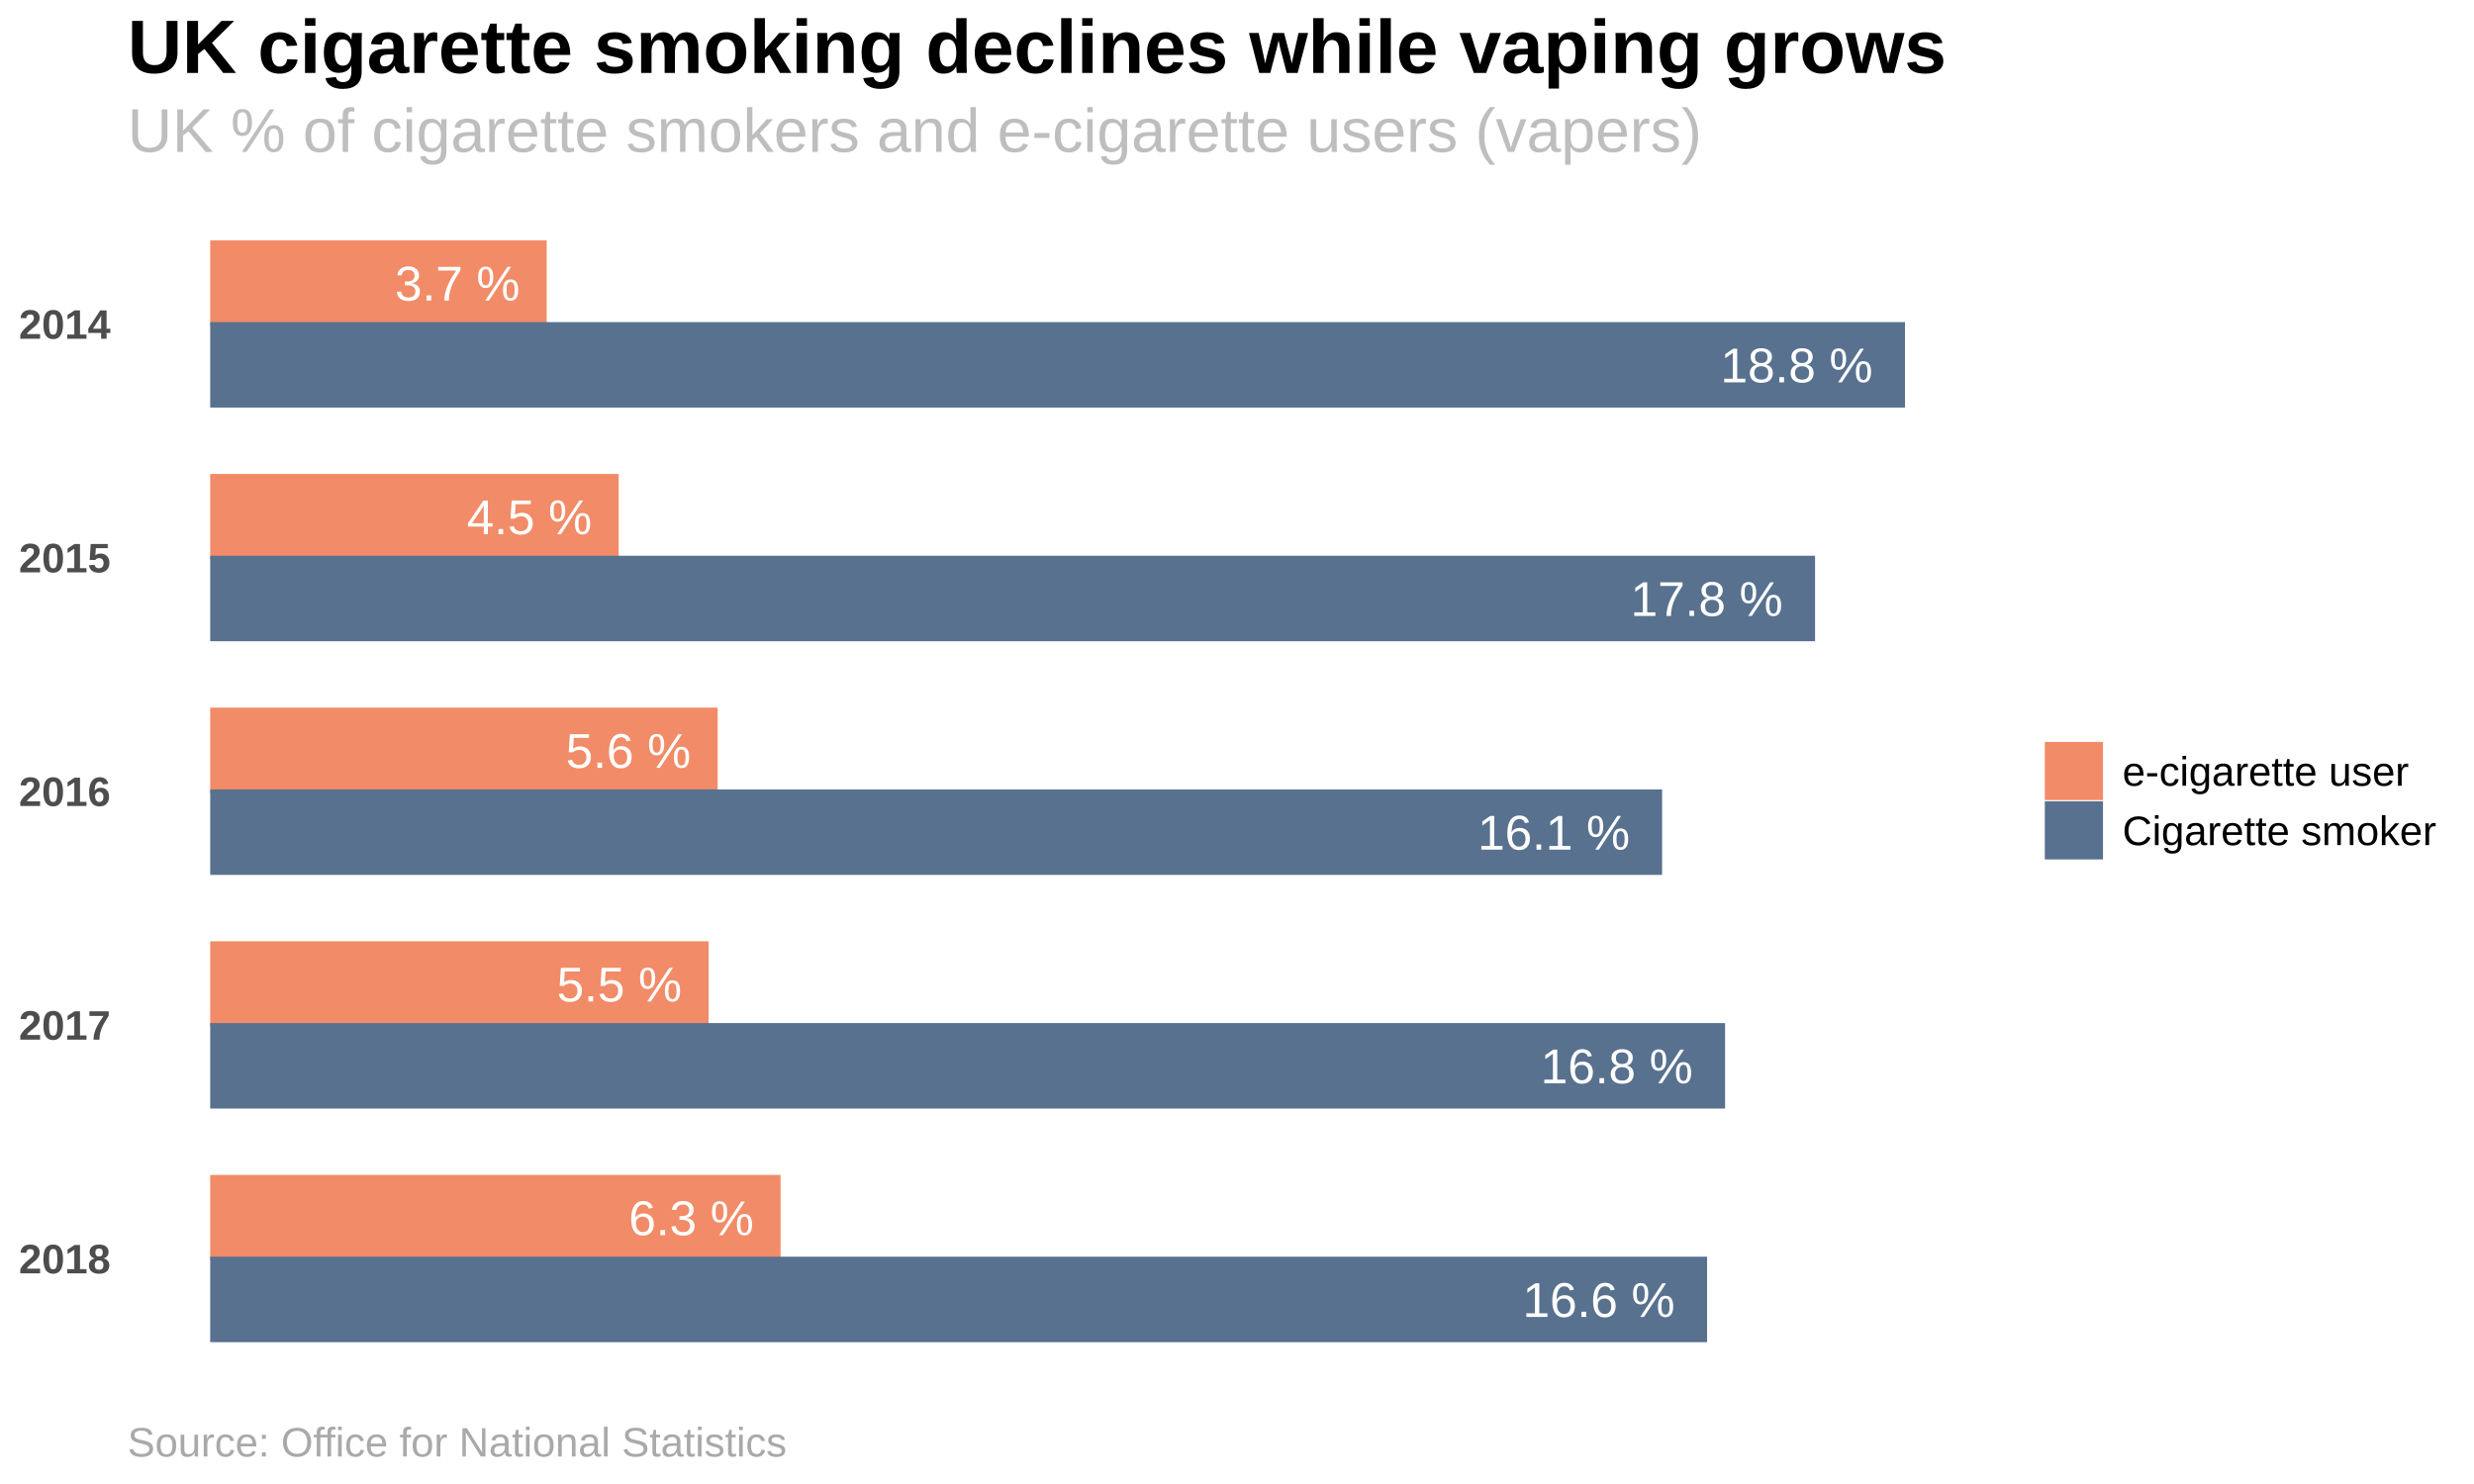
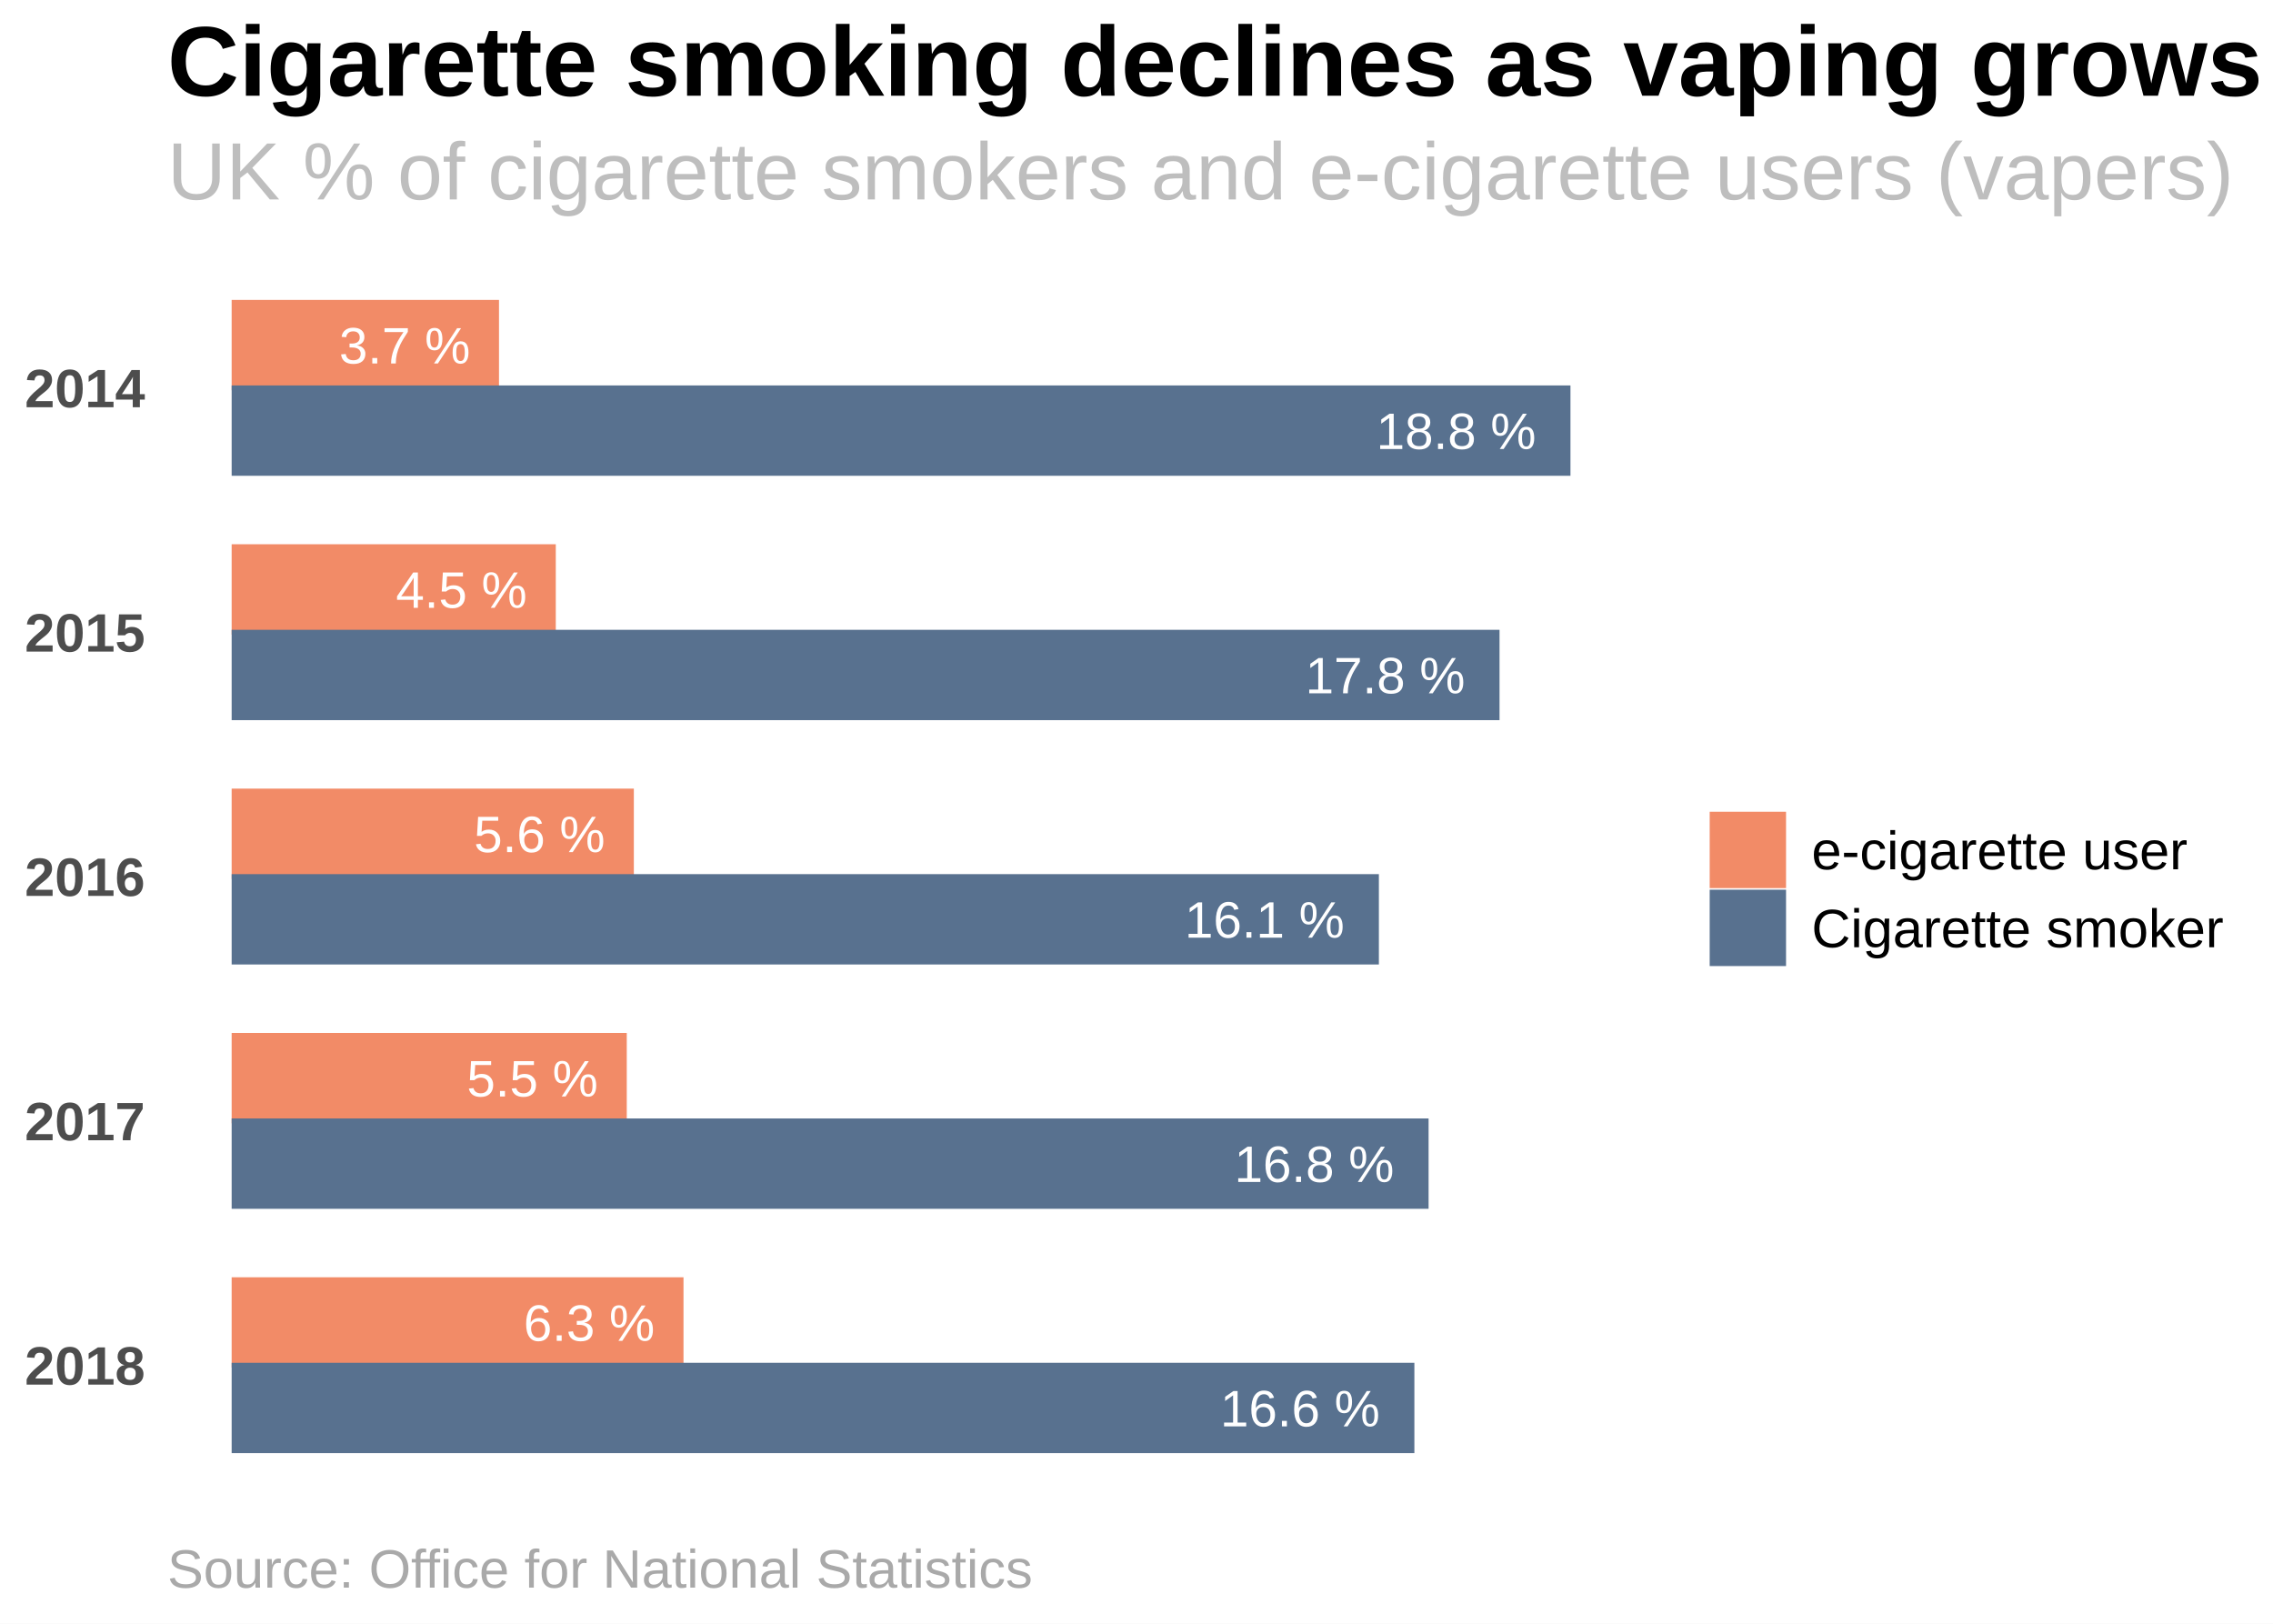
- <svg xmlns="http://www.w3.org/2000/svg" viewBox="0 0 720.00 432.00">
+ <svg xmlns="http://www.w3.org/2000/svg" viewBox="0 0 504.00 360.00">
  <defs>
    <style type="text/css">
    line, polyline, polygon, path, rect, circle {
      fill: none;
      stroke: #000000;
      stroke-linecap: round;
      stroke-linejoin: round;
      stroke-miterlimit: 10.00;
    }
  </style>
  </defs>
  <rect width="100%" height="100%" style="stroke: none; fill: #FFFFFF;" />
  <defs>
-     <clipPath id="cpMzcuMTF8NTc4LjQ4fDQwNy4xOXw1My40OQ==">
-       <rect x="37.11" y="53.49" width="541.37" height="353.70" />
+     <clipPath id="cpMzcuMTF8MzYyLjQ4fDMzNS4xOXw1My40OQ==">
+       <rect x="37.11" y="53.49" width="325.37" height="281.70" />
    </clipPath>
  </defs>
-   <rect x="61.71" y="342.57" width="164.92" height="23.81" style="stroke-width: 1.07; stroke: #F28B67; stroke-linecap: square; stroke-linejoin: miter; fill: #F28B67;" clip-path="url(#cpMzcuMTF8NTc4LjQ4fDQwNy4xOXw1My40OQ==)" />
-   <rect x="61.71" y="366.37" width="434.56" height="23.81" style="stroke-width: 1.07; stroke: #58718F; stroke-linecap: square; stroke-linejoin: miter; fill: #58718F;" clip-path="url(#cpMzcuMTF8NTc4LjQ4fDQwNy4xOXw1My40OQ==)" />
-   <rect x="61.71" y="274.55" width="143.98" height="23.81" style="stroke-width: 1.07; stroke: #F28B67; stroke-linecap: square; stroke-linejoin: miter; fill: #F28B67;" clip-path="url(#cpMzcuMTF8NTc4LjQ4fDQwNy4xOXw1My40OQ==)" />
-   <rect x="61.71" y="298.36" width="439.80" height="23.81" style="stroke-width: 1.07; stroke: #58718F; stroke-linecap: square; stroke-linejoin: miter; fill: #58718F;" clip-path="url(#cpMzcuMTF8NTc4LjQ4fDQwNy4xOXw1My40OQ==)" />
-   <rect x="61.71" y="206.53" width="146.60" height="23.81" style="stroke-width: 1.07; stroke: #F28B67; stroke-linecap: square; stroke-linejoin: miter; fill: #F28B67;" clip-path="url(#cpMzcuMTF8NTc4LjQ4fDQwNy4xOXw1My40OQ==)" />
-   <rect x="61.71" y="230.34" width="421.47" height="23.81" style="stroke-width: 1.07; stroke: #58718F; stroke-linecap: square; stroke-linejoin: miter; fill: #58718F;" clip-path="url(#cpMzcuMTF8NTc4LjQ4fDQwNy4xOXw1My40OQ==)" />
-   <rect x="61.71" y="138.51" width="117.80" height="23.81" style="stroke-width: 1.07; stroke: #F28B67; stroke-linecap: square; stroke-linejoin: miter; fill: #F28B67;" clip-path="url(#cpMzcuMTF8NTc4LjQ4fDQwNy4xOXw1My40OQ==)" />
-   <rect x="61.71" y="162.32" width="465.98" height="23.81" style="stroke-width: 1.07; stroke: #58718F; stroke-linecap: square; stroke-linejoin: miter; fill: #58718F;" clip-path="url(#cpMzcuMTF8NTc4LjQ4fDQwNy4xOXw1My40OQ==)" />
-   <rect x="61.71" y="70.49" width="96.86" height="23.81" style="stroke-width: 1.07; stroke: #F28B67; stroke-linecap: square; stroke-linejoin: miter; fill: #F28B67;" clip-path="url(#cpMzcuMTF8NTc4LjQ4fDQwNy4xOXw1My40OQ==)" />
-   <rect x="61.71" y="94.30" width="492.16" height="23.81" style="stroke-width: 1.07; stroke: #58718F; stroke-linecap: square; stroke-linejoin: miter; fill: #58718F;" clip-path="url(#cpMzcuMTF8NTc4LjQ4fDQwNy4xOXw1My40OQ==)" />
-   <g clip-path="url(#cpMzcuMTF8NTc4LjQ4fDQwNy4xOXw1My40OQ==)">
-     <text x="182.98" y="359.56" style="font-size: 14.23px; fill: #FFFFFF; font-family: Arial;" textLength="36.38px" lengthAdjust="spacingAndGlyphs">6.3 %</text>
+   <rect x="51.90" y="283.72" width="99.12" height="18.96" style="stroke-width: 1.07; stroke: #F28B67; stroke-linecap: square; stroke-linejoin: miter; fill: #F28B67;" clip-path="url(#cpMzcuMTF8MzYyLjQ4fDMzNS4xOXw1My40OQ==)" />
+   <rect x="51.90" y="302.68" width="261.18" height="18.96" style="stroke-width: 1.07; stroke: #58718F; stroke-linecap: square; stroke-linejoin: miter; fill: #58718F;" clip-path="url(#cpMzcuMTF8MzYyLjQ4fDMzNS4xOXw1My40OQ==)" />
+   <rect x="51.90" y="229.55" width="86.54" height="18.96" style="stroke-width: 1.07; stroke: #F28B67; stroke-linecap: square; stroke-linejoin: miter; fill: #F28B67;" clip-path="url(#cpMzcuMTF8MzYyLjQ4fDMzNS4xOXw1My40OQ==)" />
+   <rect x="51.90" y="248.51" width="264.33" height="18.96" style="stroke-width: 1.07; stroke: #58718F; stroke-linecap: square; stroke-linejoin: miter; fill: #58718F;" clip-path="url(#cpMzcuMTF8MzYyLjQ4fDMzNS4xOXw1My40OQ==)" />
+   <rect x="51.90" y="175.38" width="88.11" height="18.96" style="stroke-width: 1.07; stroke: #F28B67; stroke-linecap: square; stroke-linejoin: miter; fill: #F28B67;" clip-path="url(#cpMzcuMTF8MzYyLjQ4fDMzNS4xOXw1My40OQ==)" />
+   <rect x="51.90" y="194.34" width="253.31" height="18.96" style="stroke-width: 1.07; stroke: #58718F; stroke-linecap: square; stroke-linejoin: miter; fill: #58718F;" clip-path="url(#cpMzcuMTF8MzYyLjQ4fDMzNS4xOXw1My40OQ==)" />
+   <rect x="51.90" y="121.20" width="70.80" height="18.96" style="stroke-width: 1.07; stroke: #F28B67; stroke-linecap: square; stroke-linejoin: miter; fill: #F28B67;" clip-path="url(#cpMzcuMTF8MzYyLjQ4fDMzNS4xOXw1My40OQ==)" />
+   <rect x="51.90" y="140.17" width="280.06" height="18.96" style="stroke-width: 1.07; stroke: #58718F; stroke-linecap: square; stroke-linejoin: miter; fill: #58718F;" clip-path="url(#cpMzcuMTF8MzYyLjQ4fDMzNS4xOXw1My40OQ==)" />
+   <rect x="51.90" y="67.03" width="58.21" height="18.96" style="stroke-width: 1.07; stroke: #F28B67; stroke-linecap: square; stroke-linejoin: miter; fill: #F28B67;" clip-path="url(#cpMzcuMTF8MzYyLjQ4fDMzNS4xOXw1My40OQ==)" />
+   <rect x="51.90" y="85.99" width="295.79" height="18.96" style="stroke-width: 1.07; stroke: #58718F; stroke-linecap: square; stroke-linejoin: miter; fill: #58718F;" clip-path="url(#cpMzcuMTF8MzYyLjQ4fDMzNS4xOXw1My40OQ==)" />
+   <g clip-path="url(#cpMzcuMTF8MzYyLjQ4fDMzNS4xOXw1My40OQ==)">
+     <text x="116.09" y="297.28" style="font-size: 11.38px; fill: #FFFFFF; font-family: Arial;" textLength="29.10px" lengthAdjust="spacingAndGlyphs">6.3 %</text>
  </g>
-   <g clip-path="url(#cpMzcuMTF8NTc4LjQ4fDQwNy4xOXw1My40OQ==)">
-     <text x="443.13" y="383.37" style="font-size: 14.23px; fill: #FFFFFF; font-family: Arial;" textLength="44.29px" lengthAdjust="spacingAndGlyphs">16.6 %</text>
+   <g clip-path="url(#cpMzcuMTF8MzYyLjQ4fDMzNS4xOXw1My40OQ==)">
+     <text x="270.56" y="316.24" style="font-size: 11.38px; fill: #FFFFFF; font-family: Arial;" textLength="35.43px" lengthAdjust="spacingAndGlyphs">16.6 %</text>
  </g>
-   <g clip-path="url(#cpMzcuMTF8NTc4LjQ4fDQwNy4xOXw1My40OQ==)">
-     <text x="162.04" y="291.54" style="font-size: 14.23px; fill: #FFFFFF; font-family: Arial;" textLength="36.38px" lengthAdjust="spacingAndGlyphs">5.5 %</text>
+   <g clip-path="url(#cpMzcuMTF8MzYyLjQ4fDMzNS4xOXw1My40OQ==)">
+     <text x="103.51" y="243.10" style="font-size: 11.38px; fill: #FFFFFF; font-family: Arial;" textLength="29.10px" lengthAdjust="spacingAndGlyphs">5.5 %</text>
  </g>
-   <g clip-path="url(#cpMzcuMTF8NTc4LjQ4fDQwNy4xOXw1My40OQ==)">
-     <text x="448.36" y="315.35" style="font-size: 14.23px; fill: #FFFFFF; font-family: Arial;" textLength="44.29px" lengthAdjust="spacingAndGlyphs">16.8 %</text>
+   <g clip-path="url(#cpMzcuMTF8MzYyLjQ4fDMzNS4xOXw1My40OQ==)">
+     <text x="273.70" y="262.06" style="font-size: 11.38px; fill: #FFFFFF; font-family: Arial;" textLength="35.43px" lengthAdjust="spacingAndGlyphs">16.8 %</text>
  </g>
-   <g clip-path="url(#cpMzcuMTF8NTc4LjQ4fDQwNy4xOXw1My40OQ==)">
-     <text x="164.66" y="223.53" style="font-size: 14.23px; fill: #FFFFFF; font-family: Arial;" textLength="36.38px" lengthAdjust="spacingAndGlyphs">5.6 %</text>
+   <g clip-path="url(#cpMzcuMTF8MzYyLjQ4fDMzNS4xOXw1My40OQ==)">
+     <text x="105.08" y="188.93" style="font-size: 11.38px; fill: #FFFFFF; font-family: Arial;" textLength="29.10px" lengthAdjust="spacingAndGlyphs">5.6 %</text>
  </g>
-   <g clip-path="url(#cpMzcuMTF8NTc4LjQ4fDQwNy4xOXw1My40OQ==)">
-     <text x="430.04" y="247.33" style="font-size: 14.23px; fill: #FFFFFF; font-family: Arial;" textLength="44.29px" lengthAdjust="spacingAndGlyphs">16.1 %</text>
+   <g clip-path="url(#cpMzcuMTF8MzYyLjQ4fDMzNS4xOXw1My40OQ==)">
+     <text x="262.69" y="207.89" style="font-size: 11.38px; fill: #FFFFFF; font-family: Arial;" textLength="35.43px" lengthAdjust="spacingAndGlyphs">16.1 %</text>
  </g>
-   <g clip-path="url(#cpMzcuMTF8NTc4LjQ4fDQwNy4xOXw1My40OQ==)">
-     <text x="135.86" y="155.51" style="font-size: 14.23px; fill: #FFFFFF; font-family: Arial;" textLength="36.38px" lengthAdjust="spacingAndGlyphs">4.5 %</text>
+   <g clip-path="url(#cpMzcuMTF8MzYyLjQ4fDMzNS4xOXw1My40OQ==)">
+     <text x="87.77" y="134.76" style="font-size: 11.38px; fill: #FFFFFF; font-family: Arial;" textLength="29.10px" lengthAdjust="spacingAndGlyphs">4.5 %</text>
  </g>
-   <g clip-path="url(#cpMzcuMTF8NTc4LjQ4fDQwNy4xOXw1My40OQ==)">
-     <text x="474.54" y="179.31" style="font-size: 14.23px; fill: #FFFFFF; font-family: Arial;" textLength="44.29px" lengthAdjust="spacingAndGlyphs">17.8 %</text>
+   <g clip-path="url(#cpMzcuMTF8MzYyLjQ4fDMzNS4xOXw1My40OQ==)">
+     <text x="289.44" y="153.72" style="font-size: 11.38px; fill: #FFFFFF; font-family: Arial;" textLength="35.43px" lengthAdjust="spacingAndGlyphs">17.8 %</text>
  </g>
-   <g clip-path="url(#cpMzcuMTF8NTc4LjQ4fDQwNy4xOXw1My40OQ==)">
-     <text x="114.92" y="87.49" style="font-size: 14.23px; fill: #FFFFFF; font-family: Arial;" textLength="36.38px" lengthAdjust="spacingAndGlyphs">3.7 %</text>
+   <g clip-path="url(#cpMzcuMTF8MzYyLjQ4fDMzNS4xOXw1My40OQ==)">
+     <text x="75.19" y="80.59" style="font-size: 11.38px; fill: #FFFFFF; font-family: Arial;" textLength="29.10px" lengthAdjust="spacingAndGlyphs">3.7 %</text>
  </g>
-   <g clip-path="url(#cpMzcuMTF8NTc4LjQ4fDQwNy4xOXw1My40OQ==)">
-     <text x="500.72" y="111.30" style="font-size: 14.23px; fill: #FFFFFF; font-family: Arial;" textLength="44.29px" lengthAdjust="spacingAndGlyphs">18.8 %</text>
+   <g clip-path="url(#cpMzcuMTF8MzYyLjQ4fDMzNS4xOXw1My40OQ==)">
+     <text x="305.17" y="99.55" style="font-size: 11.38px; fill: #FFFFFF; font-family: Arial;" textLength="35.43px" lengthAdjust="spacingAndGlyphs">18.8 %</text>
  </g>
  <defs>
-     <clipPath id="cpMC4wMHw3MjAuMDB8NDMyLjAwfDAuMDA=">
-       <rect x="0.00" y="0.00" width="720.00" height="432.00" />
+     <clipPath id="cpMC4wMHw1MDQuMDB8MzYwLjAwfDAuMDA=">
+       <rect x="0.00" y="0.00" width="504.00" height="360.00" />
    </clipPath>
  </defs>
-   <g clip-path="url(#cpMC4wMHw3MjAuMDB8NDMyLjAwfDAuMDA=)">
-     <text x="5.48" y="370.67" style="font-size: 12.00px; font-weight: bold; fill: #4D4D4D; font-family: Arial;" textLength="26.70px" lengthAdjust="spacingAndGlyphs">2018</text>
+   <g clip-path="url(#cpMC4wMHw1MDQuMDB8MzYwLjAwfDAuMDA=)">
+     <text x="5.48" y="306.98" style="font-size: 12.00px; font-weight: bold; fill: #4D4D4D; font-family: Arial;" textLength="26.70px" lengthAdjust="spacingAndGlyphs">2018</text>
  </g>
-   <g clip-path="url(#cpMC4wMHw3MjAuMDB8NDMyLjAwfDAuMDA=)">
-     <text x="5.48" y="302.65" style="font-size: 12.00px; font-weight: bold; fill: #4D4D4D; font-family: Arial;" textLength="26.70px" lengthAdjust="spacingAndGlyphs">2017</text>
+   <g clip-path="url(#cpMC4wMHw1MDQuMDB8MzYwLjAwfDAuMDA=)">
+     <text x="5.48" y="252.81" style="font-size: 12.00px; font-weight: bold; fill: #4D4D4D; font-family: Arial;" textLength="26.70px" lengthAdjust="spacingAndGlyphs">2017</text>
  </g>
-   <g clip-path="url(#cpMC4wMHw3MjAuMDB8NDMyLjAwfDAuMDA=)">
-     <text x="5.48" y="234.63" style="font-size: 12.00px; font-weight: bold; fill: #4D4D4D; font-family: Arial;" textLength="26.70px" lengthAdjust="spacingAndGlyphs">2016</text>
+   <g clip-path="url(#cpMC4wMHw1MDQuMDB8MzYwLjAwfDAuMDA=)">
+     <text x="5.48" y="198.63" style="font-size: 12.00px; font-weight: bold; fill: #4D4D4D; font-family: Arial;" textLength="26.70px" lengthAdjust="spacingAndGlyphs">2016</text>
  </g>
-   <g clip-path="url(#cpMC4wMHw3MjAuMDB8NDMyLjAwfDAuMDA=)">
-     <text x="5.48" y="166.61" style="font-size: 12.00px; font-weight: bold; fill: #4D4D4D; font-family: Arial;" textLength="26.70px" lengthAdjust="spacingAndGlyphs">2015</text>
+   <g clip-path="url(#cpMC4wMHw1MDQuMDB8MzYwLjAwfDAuMDA=)">
+     <text x="5.48" y="144.46" style="font-size: 12.00px; font-weight: bold; fill: #4D4D4D; font-family: Arial;" textLength="26.70px" lengthAdjust="spacingAndGlyphs">2015</text>
  </g>
-   <g clip-path="url(#cpMC4wMHw3MjAuMDB8NDMyLjAwfDAuMDA=)">
-     <text x="5.48" y="98.60" style="font-size: 12.00px; font-weight: bold; fill: #4D4D4D; font-family: Arial;" textLength="26.70px" lengthAdjust="spacingAndGlyphs">2014</text>
+   <g clip-path="url(#cpMC4wMHw1MDQuMDB8MzYwLjAwfDAuMDA=)">
+     <text x="5.48" y="90.29" style="font-size: 12.00px; font-weight: bold; fill: #4D4D4D; font-family: Arial;" textLength="26.70px" lengthAdjust="spacingAndGlyphs">2014</text>
  </g>
-   <rect x="595.63" y="216.51" width="15.86" height="15.86" style="stroke-width: 1.07; stroke: #F28B67; stroke-linecap: square; stroke-linejoin: miter; fill: #F28B67;" clip-path="url(#cpMC4wMHw3MjAuMDB8NDMyLjAwfDAuMDA=)" />
-   <rect x="595.63" y="233.79" width="15.86" height="15.86" style="stroke-width: 1.07; stroke: #58718F; stroke-linecap: square; stroke-linejoin: miter; fill: #58718F;" clip-path="url(#cpMC4wMHw3MjAuMDB8NDMyLjAwfDAuMDA=)" />
-   <g clip-path="url(#cpMC4wMHw3MjAuMDB8NDMyLjAwfDAuMDA=)">
-     <text x="617.68" y="228.73" style="font-size: 12.00px; font-family: Arial;" textLength="83.37px" lengthAdjust="spacingAndGlyphs">e-cigarette user</text>
+   <rect x="379.63" y="180.51" width="15.86" height="15.86" style="stroke-width: 1.07; stroke: #F28B67; stroke-linecap: square; stroke-linejoin: miter; fill: #F28B67;" clip-path="url(#cpMC4wMHw1MDQuMDB8MzYwLjAwfDAuMDA=)" />
+   <rect x="379.63" y="197.79" width="15.86" height="15.86" style="stroke-width: 1.07; stroke: #58718F; stroke-linecap: square; stroke-linejoin: miter; fill: #58718F;" clip-path="url(#cpMC4wMHw1MDQuMDB8MzYwLjAwfDAuMDA=)" />
+   <g clip-path="url(#cpMC4wMHw1MDQuMDB8MzYwLjAwfDAuMDA=)">
+     <text x="401.68" y="192.73" style="font-size: 12.00px; font-family: Arial;" textLength="83.37px" lengthAdjust="spacingAndGlyphs">e-cigarette user</text>
  </g>
-   <g clip-path="url(#cpMC4wMHw3MjAuMDB8NDMyLjAwfDAuMDA=)">
-     <text x="617.68" y="246.01" style="font-size: 12.00px; font-family: Arial;" textLength="91.37px" lengthAdjust="spacingAndGlyphs">Cigarette smoker</text>
+   <g clip-path="url(#cpMC4wMHw1MDQuMDB8MzYwLjAwfDAuMDA=)">
+     <text x="401.68" y="210.01" style="font-size: 12.00px; font-family: Arial;" textLength="91.37px" lengthAdjust="spacingAndGlyphs">Cigarette smoker</text>
  </g>
-   <g clip-path="url(#cpMC4wMHw3MjAuMDB8NDMyLjAwfDAuMDA=)">
+   <g clip-path="url(#cpMC4wMHw1MDQuMDB8MzYwLjAwfDAuMDA=)">
    <text x="37.11" y="44.22" style="font-size: 18.00px; fill: #BEBEBE; font-family: Arial;" textLength="458.18px" lengthAdjust="spacingAndGlyphs">UK % of cigarette smokers and e-cigarette users (vapers)</text>
  </g>
-   <g clip-path="url(#cpMC4wMHw3MjAuMDB8NDMyLjAwfDAuMDA=)">
-     <text x="37.11" y="21.23" style="font-size: 22.00px; font-weight: bold; font-family: Arial;" textLength="529.35px" lengthAdjust="spacingAndGlyphs">UK cigarette smoking declines while vaping grows</text>
+   <g clip-path="url(#cpMC4wMHw1MDQuMDB8MzYwLjAwfDAuMDA=)">
+     <text x="37.11" y="21.23" style="font-size: 22.00px; font-weight: bold; font-family: Arial;" textLength="464.58px" lengthAdjust="spacingAndGlyphs">Cigarette smoking declines as vaping grows</text>
  </g>
-   <g clip-path="url(#cpMC4wMHw3MjAuMDB8NDMyLjAwfDAuMDA=)">
-     <text x="37.11" y="424.00" style="font-size: 12.00px; fill: #A9A9A9; font-family: Arial;" textLength="192.08px" lengthAdjust="spacingAndGlyphs">Source: Office for National Statistics</text>
+   <g clip-path="url(#cpMC4wMHw1MDQuMDB8MzYwLjAwfDAuMDA=)">
+     <text x="37.11" y="352.00" style="font-size: 12.00px; fill: #A9A9A9; font-family: Arial;" textLength="192.08px" lengthAdjust="spacingAndGlyphs">Source: Office for National Statistics</text>
  </g>
</svg>
